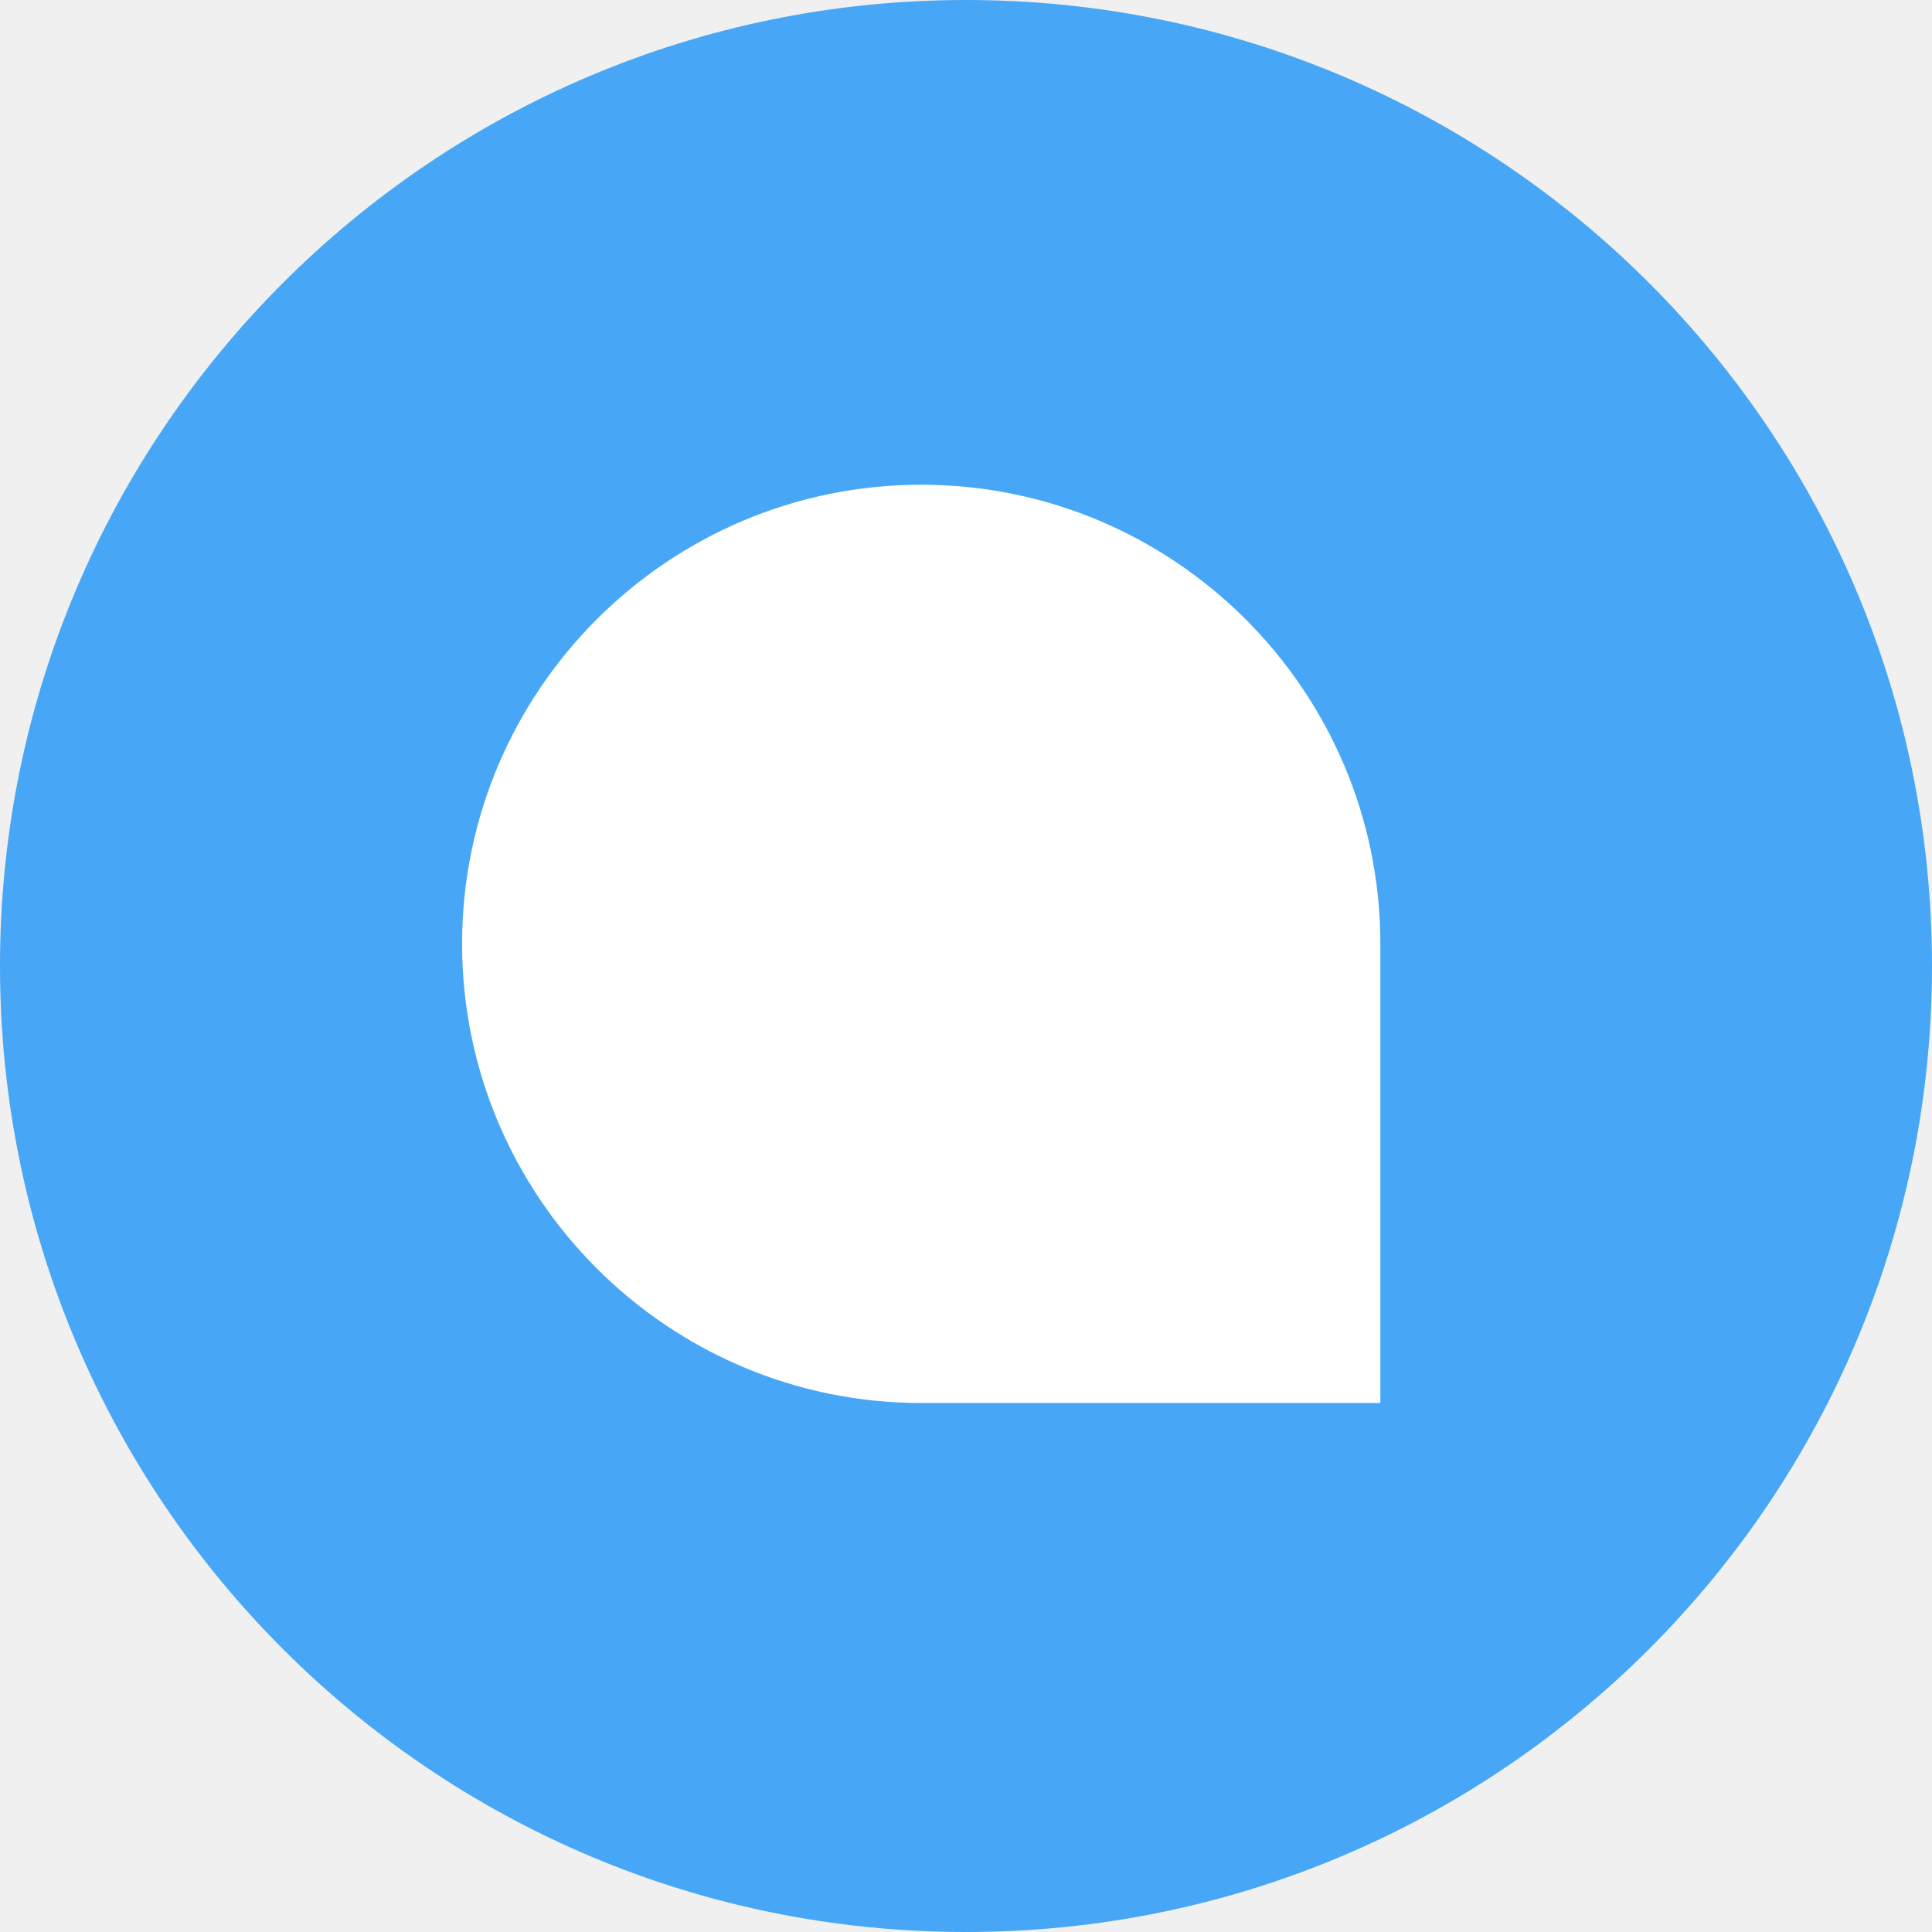
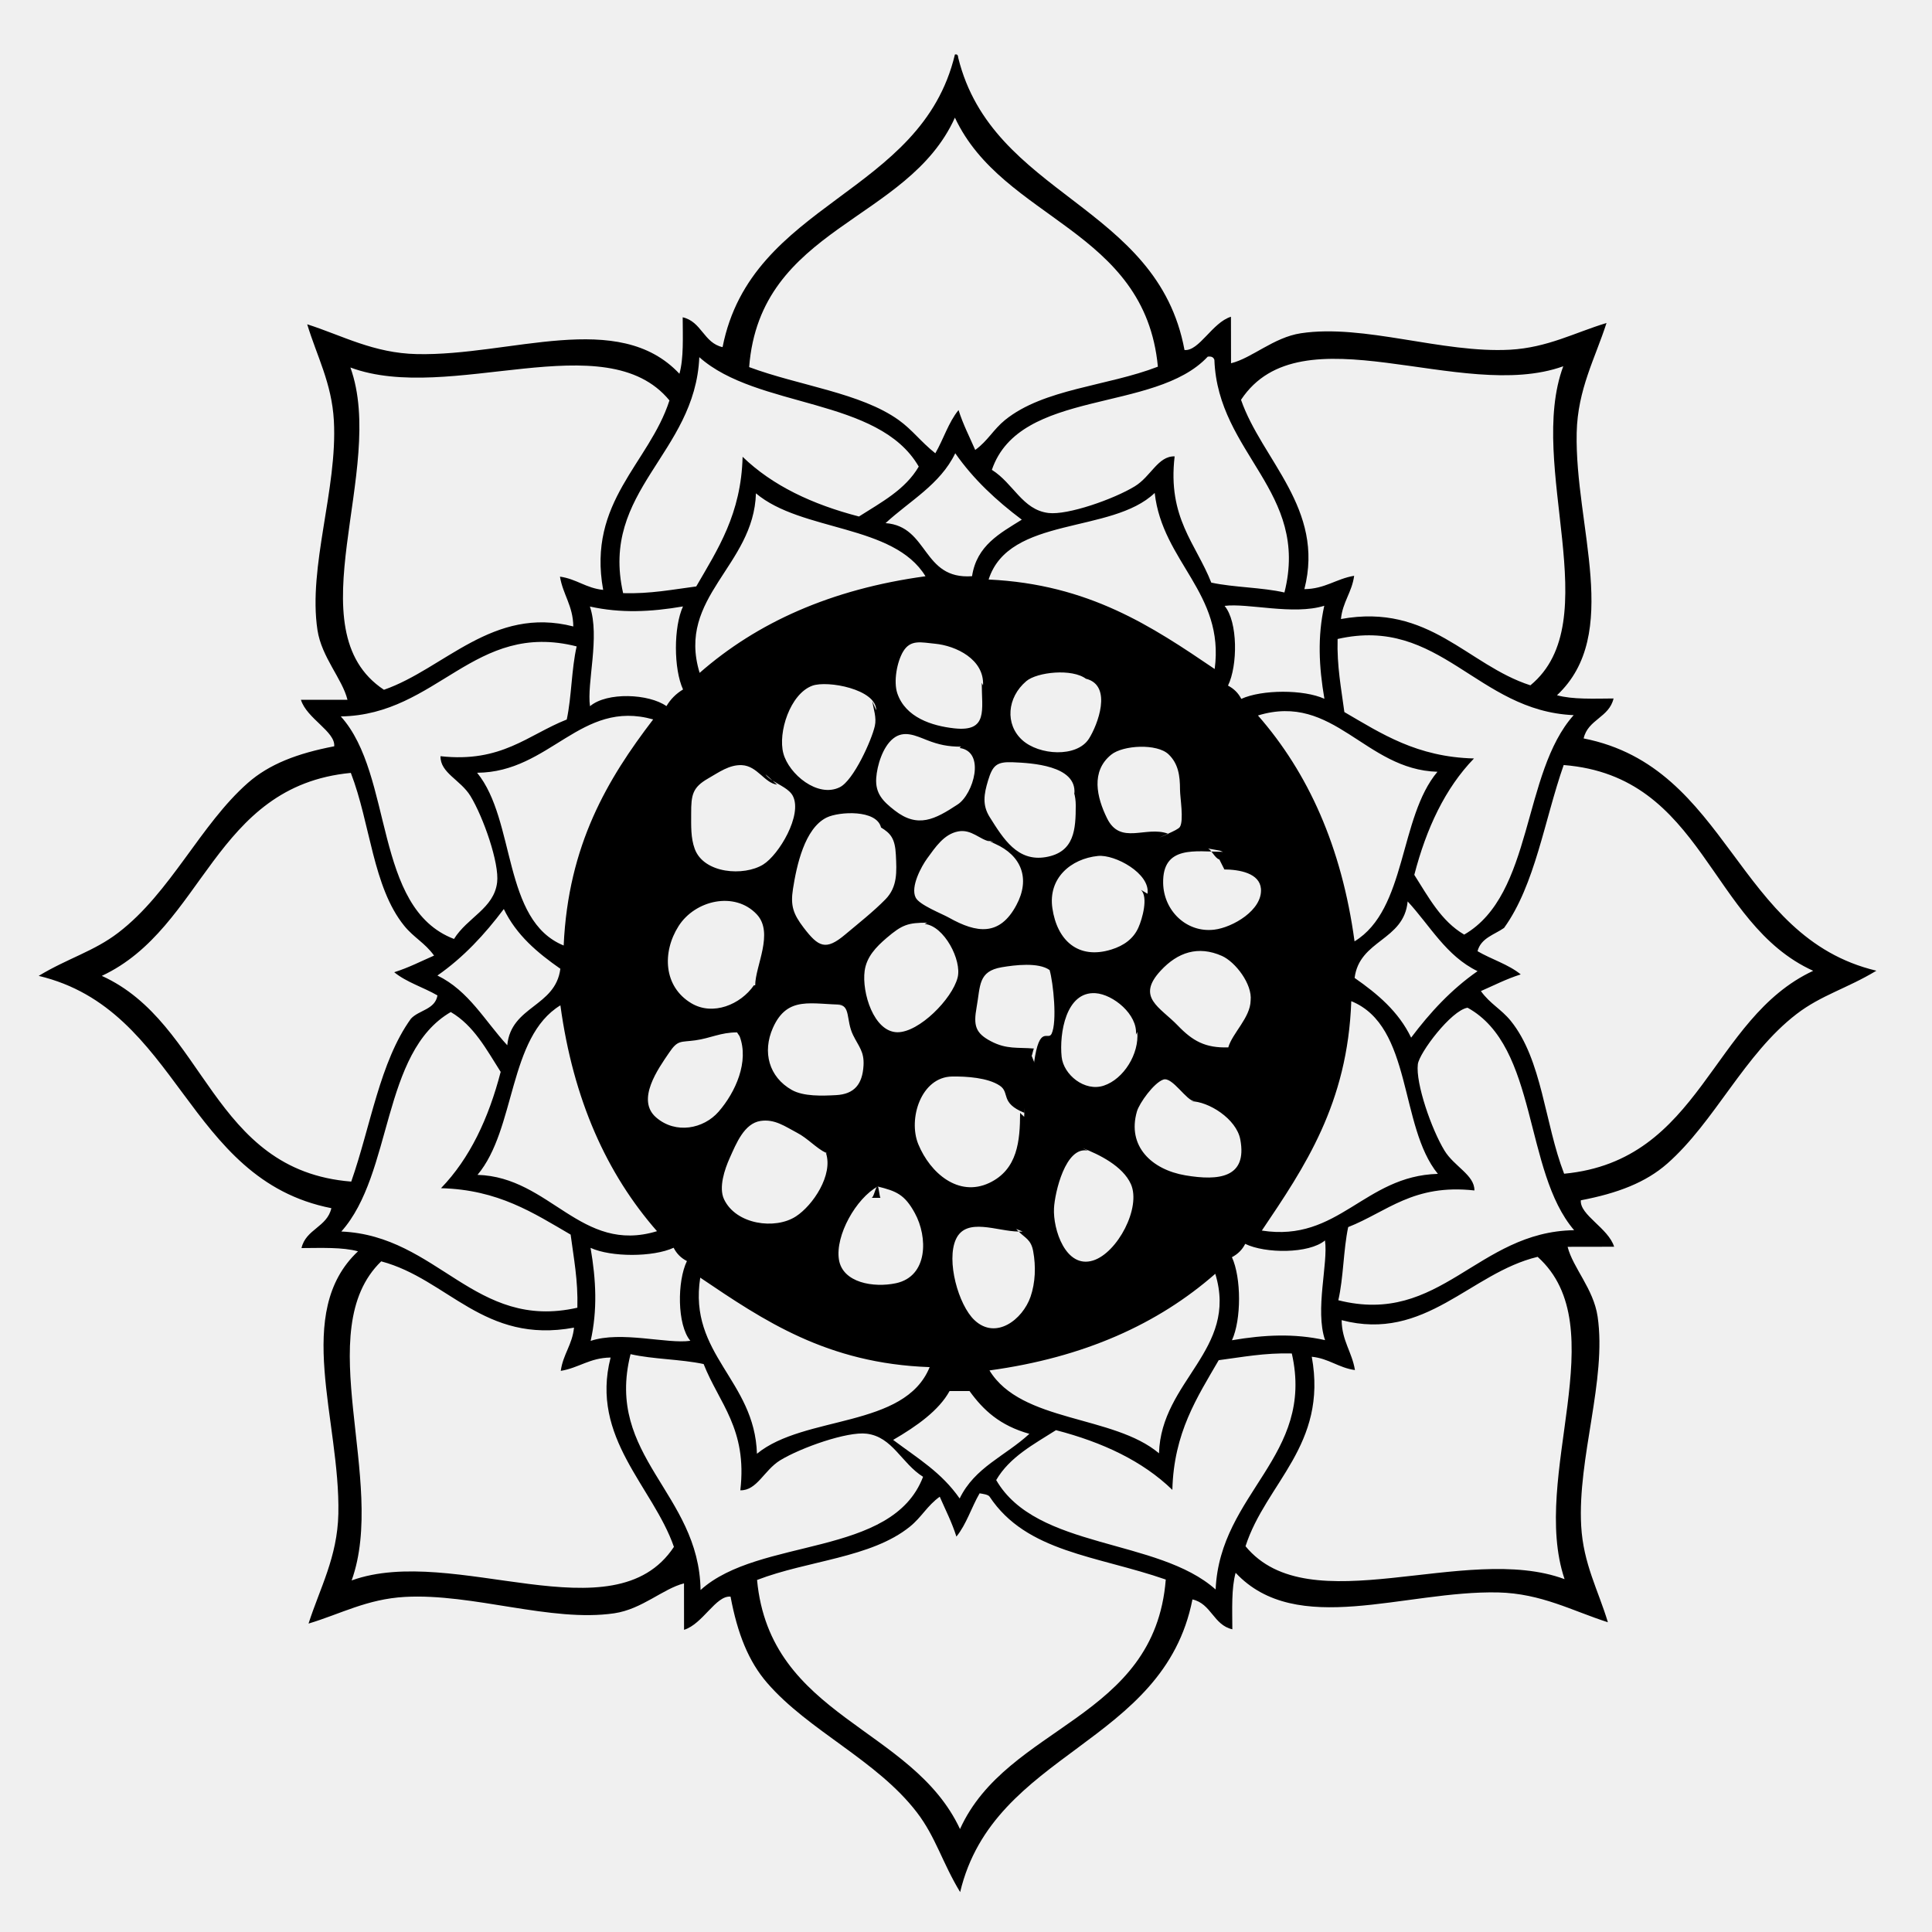
- <svg xmlns="http://www.w3.org/2000/svg" width="512px" height="512px" viewBox="0 0 512 512" version="1.1">
-   <g id="Logo" stroke="none" stroke-width="1" fill="none" fill-rule="evenodd">
-     <g id="woot-log" fill-rule="nonzero">
-       <circle id="Oval" fill="#47A7F6" cx="256" cy="256" r="256" />
-       <path d="M362.808,368.808 L244.123,368.808 C178.699,368.808 125.457,315.562 125.457,250.122 C125.457,184.703 178.699,131.457 244.124,131.457 C309.565,131.457 362.808,184.703 362.808,250.122 L362.808,368.808 Z" id="Fill-1" stroke="#FFFFFF" stroke-width="6" fill="#FFFFFF" />
-     </g>
-   </g>
+ <svg xmlns="http://www.w3.org/2000/svg" version="1.1" x="0px" y="0px" viewBox="-2 -2.816 100 100" enable-background="new -2 -2.816 100 100" xml:space="preserve">
+   <path fill-rule="evenodd" clip-rule="evenodd" d="M79.969,35.405c0.219-0.984,1.324-1.083,1.548-2.068  c-1.039,0.007-2.121,0.056-2.928-0.167c3.37-3.159,0.913-8.744,1.02-13.591c0.049-2.241,0.958-3.851,1.544-5.677  c-1.652,0.5-3.045,1.273-4.989,1.383c-3.524,0.193-7.562-1.347-10.835-0.851c-1.411,0.216-2.533,1.29-3.611,1.552  c-0.002-0.802-0.002-1.604-0.004-2.407c-0.965,0.296-1.646,1.79-2.404,1.722c-1.396-7.555-9.939-7.95-11.712-15.125  c-0.011-0.104-0.026-0.203-0.172-0.171c-1.742,7.312-10.534,7.586-12.026,15.147c-0.981-0.219-1.082-1.325-2.064-1.545  c0.004,1.037,0.056,2.118-0.169,2.923c-3.158-3.367-8.744-0.912-13.589-1.018c-2.243-0.048-3.853-0.959-5.677-1.543  c0.499,1.651,1.272,3.043,1.38,4.988c0.196,3.527-1.346,7.564-0.849,10.838c0.214,1.41,1.289,2.53,1.553,3.609  c-0.803,0-1.605,0.001-2.409,0.002c0.298,0.968,1.791,1.646,1.723,2.406c-1.912,0.367-3.363,0.923-4.47,1.896  c-2.463,2.168-3.991,5.67-6.7,7.747c-1.27,0.975-2.613,1.324-4.126,2.24c7.312,1.741,7.587,10.534,15.148,12.024  c-0.221,0.983-1.324,1.084-1.545,2.065c1.037-0.004,2.118-0.053,2.924,0.168c-3.368,3.16-0.913,8.748-1.017,13.591  c-0.049,2.239-0.959,3.85-1.543,5.677c1.656-0.496,3.027-1.271,4.988-1.38c3.521-0.194,7.564,1.328,10.835,0.848  c1.439-0.211,2.522-1.273,3.611-1.549c0.001,0.804,0.002,1.604,0.002,2.404c0.968-0.296,1.646-1.788,2.407-1.718  c0.359,1.918,0.932,3.355,1.896,4.467c2.146,2.481,5.667,3.991,7.746,6.697c0.983,1.282,1.315,2.603,2.242,4.129  c1.742-7.312,10.533-7.587,12.024-15.148c0.983,0.222,1.084,1.324,2.065,1.546c-0.004-1.037-0.054-2.119,0.17-2.924  c3.156,3.369,8.744,0.911,13.588,1.016c2.242,0.054,3.853,0.961,5.68,1.544c-0.496-1.652-1.273-3.025-1.382-4.987  c-0.196-3.52,1.33-7.565,0.85-10.837c-0.213-1.439-1.276-2.519-1.553-3.609c0.805-0.002,1.605-0.002,2.408-0.004  c-0.298-0.965-1.791-1.644-1.723-2.404c1.91-0.364,3.362-0.924,4.47-1.897c2.464-2.167,3.99-5.668,6.699-7.746  c1.271-0.976,2.615-1.325,4.129-2.24C87.807,45.687,87.53,36.895,79.969,35.405z M79.453,34.2  c-2.679,2.997-2.074,9.276-5.666,11.359c-1.195-0.698-1.847-1.938-2.583-3.093c0.626-2.412,1.597-4.481,3.089-6.024  c-2.959-0.075-4.789-1.285-6.709-2.402c-0.16-1.216-0.39-2.365-0.35-3.782C72.545,29.048,74.44,33.987,79.453,34.2z M66.585,66.549  c-1.595-0.355-3.143-0.279-4.819,0.006c0.49-1.068,0.488-3.232-0.002-4.299c0.303-0.158,0.535-0.386,0.688-0.69  c1.036,0.507,3.3,0.518,4.129-0.177C66.755,62.572,66.053,64.982,66.585,66.549z M28.533,28.578  c1.594,0.352,3.144,0.283,4.818-0.005c-0.489,1.068-0.487,3.23,0.003,4.298c-0.36,0.216-0.646,0.503-0.859,0.862  c-0.904-0.641-3.075-0.743-3.956,0.004C28.361,32.556,29.064,30.145,28.533,28.578z M63.266,43.182  c0.093,1.106-1.472,2.01-2.415,2.121c-1.425,0.174-2.621-0.97-2.647-2.415c-0.033-1.963,1.67-1.625,3.097-1.613  c-0.064-0.016-0.124-0.055-0.186-0.067l-0.617-0.11c0.179,0.014,0.39,0.523,0.615,0.571l0.26,0.516c-0.025,0-0.049,0-0.074,0  C62.188,42.184,63.195,42.39,63.266,43.182z M66.551,33.353c-1.069-0.487-3.232-0.484-4.302,0.005  c-0.155-0.303-0.385-0.53-0.688-0.687c0.507-1.036,0.516-3.302-0.177-4.127c1.203-0.155,3.561,0.493,5.16-0.006  C66.191,30.132,66.264,31.681,66.551,33.353z M72.402,37.131c-1.995,2.365-1.584,7.126-4.291,8.777  c-0.666-4.899-2.403-8.725-4.999-11.691C67.049,33.014,68.638,37.024,72.402,37.131z M56.924,45.194  c-0.256,0.579-0.754,0.938-1.399,1.137c-1.721,0.536-2.812-0.474-3.054-2.139c-0.228-1.557,0.959-2.56,2.357-2.704  c0.88-0.091,2.724,0.912,2.566,1.957l-0.337-0.202C57.445,43.619,57.124,44.748,56.924,45.194z M51.538,52.184L51.4,51.833  c0.031-0.047,0.078-0.334,0.119-0.377c-0.854-0.071-1.416,0.051-2.229-0.377c-0.804-0.422-0.911-0.814-0.741-1.759  c0.201-1.115,0.073-1.864,1.303-2.072c0.663-0.113,1.907-0.268,2.476,0.147c0.189,0.651,0.4,2.68,0.101,3.3  c-0.186,0.373-0.626-0.511-0.907,1.489C51.527,52.184,51.532,52.184,51.538,52.184z M40.742,56.824l0.067,0.066  c-0.021-0.007-0.039-0.025-0.061-0.036c0.393,1.135-0.674,2.726-1.557,3.294c-1.071,0.694-3.094,0.422-3.715-0.89  c-0.288-0.611,0.034-1.555,0.29-2.126c0.35-0.783,0.756-1.793,1.592-1.927c0.744-0.115,1.279,0.287,1.898,0.611  c0.531,0.272,1.006,0.807,1.493,1.037C40.746,56.845,40.746,56.833,40.742,56.824z M38.984,53.6  c-1.184-0.669-1.533-1.962-0.979-3.212c0.756-1.701,2.01-1.204,3.674-1.204h-0.337c0.712,0,0.429,0.79,0.812,1.573  c0.292,0.598,0.582,0.851,0.542,1.573c-0.055,0.971-0.473,1.489-1.428,1.538C40.563,53.905,39.593,53.943,38.984,53.6z   M54.213,32.316c1.395,0.355,0.59,2.411,0.153,3.099c-0.63,0.995-2.592,0.864-3.46,0.07c-0.886-0.809-0.789-2.194,0.217-3.047  c0.552-0.466,2.372-0.67,3.099-0.111L54.213,32.316z M50.427,36.638c0.961,0.04,3.301,0.162,3.184,1.617l-0.02-0.051  c0.058,0.203,0.088,0.415,0.09,0.658c-0.002,1.235-0.056,2.433-1.553,2.686c-1.462,0.248-2.192-0.944-2.903-2.075  c-0.387-0.618-0.299-1.176-0.084-1.886C49.382,36.789,49.592,36.604,50.427,36.638z M49.094,40.689l0.338,0.066  c-0.066,0.004-0.127-0.004-0.188-0.015c0.082,0.035,0.161,0.074,0.257,0.117c1.371,0.608,1.84,1.808,1.108,3.172  c-0.864,1.625-2.055,1.459-3.484,0.657c-0.382-0.215-1.534-0.658-1.729-1.041c-0.288-0.565,0.312-1.64,0.59-2.022  c0.429-0.587,0.87-1.263,1.606-1.404c0.691-0.133,1.122,0.43,1.651,0.521C49.197,40.721,49.152,40.702,49.094,40.689z   M47.566,47.782c-0.28,1.105-1.996,2.843-3.12,2.831c-1.223-0.018-1.844-2.063-1.692-3.176c0.099-0.724,0.585-1.233,1.137-1.705  c0.807-0.689,1.104-0.789,2.103-0.79l-0.135,0.067C46.871,45.104,47.794,46.891,47.566,47.782z M47.397,34.883  c-1.159-0.126-2.529-0.561-2.953-1.815c-0.201-0.597-0.024-1.621,0.307-2.168c0.382-0.629,0.931-0.465,1.646-0.397  c1.079,0.103,2.557,0.806,2.485,2.157l-0.068-0.135C48.816,33.925,49.156,35.076,47.397,34.883z M45.984,35.494  c0.606,0.237,1.079,0.336,1.755,0.338l-0.068,0.068c1.362,0.19,0.708,2.39-0.099,2.92c-1.182,0.779-2.064,1.248-3.268,0.308  c-0.59-0.459-1.006-0.869-0.951-1.669c0.044-0.65,0.335-1.617,0.879-2.05C44.788,34.965,45.39,35.261,45.984,35.494z M43.147,33.474  c0.066,0.405,0.232,0.853,0.135,1.283c-0.164,0.738-1.104,2.824-1.816,3.174c-1.145,0.566-2.635-0.682-2.92-1.753  c-0.288-1.076,0.347-3.073,1.495-3.5c0.79-0.292,3.328,0.184,3.31,1.27L43.147,33.474z M40.792,39.497  c0.64-0.31,2.582-0.421,2.81,0.518c0.49,0.301,0.727,0.562,0.768,1.417c0.042,0.864,0.094,1.652-0.537,2.299  c-0.621,0.635-1.428,1.27-2.087,1.825c-1.005,0.847-1.383,0.646-2.148-0.354c-0.54-0.708-0.69-1.136-0.554-2.007  C39.229,42.012,39.64,40.056,40.792,39.497z M43.431,58.597c-0.111-0.027-0.199,0.587-0.325,0.587h0.472  C43.528,59.184,43.479,58.572,43.431,58.597c0.951,0.238,1.39,0.403,1.921,1.378c0.677,1.236,0.692,3.27-0.976,3.628  c-1.155,0.246-2.766-0.019-2.954-1.229C41.229,61.127,42.311,59.208,43.431,58.597z M45.531,56.409  c-0.539-1.312,0.143-3.481,1.751-3.505c0.733-0.011,1.845,0.058,2.463,0.471c0.55,0.366-0.005,0.888,1.28,1.411  c0.002-0.087,0.004-0.176,0.004-0.262l-0.018,0.469c-0.049-0.068-0.166-0.141-0.21-0.211c-0.005,1.446-0.124,2.938-1.603,3.633  C47.608,59.158,46.148,57.906,45.531,56.409z M47.48,61.324c0.537-1.161,2.145-0.398,3.248-0.396  c-0.044-0.042-0.086-0.076-0.131-0.132l0.338,0.132c-0.066,0.009-0.137,0-0.207,0c0.328,0.335,0.642,0.413,0.75,1.024  c0.143,0.773,0.115,1.618-0.138,2.353c-0.411,1.181-1.792,2.249-2.898,1.212C47.603,64.731,46.968,62.428,47.48,61.324z   M54.307,56.743l-0.272-0.134c0.843,0.323,2.08,0.927,2.5,1.865c0.541,1.218-0.698,3.561-1.959,3.954  c-1.412,0.439-2.081-1.611-2.021-2.71C52.595,58.923,53.15,56.488,54.307,56.743z M55.133,53.376c-0.99,0.33-2.085-0.564-2.183-1.49  c-0.126-1.221,0.226-3.391,1.75-3.295c0.914,0.059,2.193,1.104,2.096,2.143l0.068-0.136C56.973,51.722,56.166,53.034,55.133,53.376z   M55.299,39.535c-0.532-1.082-0.85-2.427,0.218-3.29c0.615-0.496,2.367-0.586,2.964-0.02c0.511,0.483,0.596,1.122,0.596,1.821  c0,0.414,0.209,1.603-0.008,1.942c-0.06,0.095-0.343,0.229-0.611,0.348c0.004,0.002,0.011,0.001,0.017,0.004l-0.475,0.203  c0.085-0.045,0.269-0.123,0.458-0.207C57.31,39.911,55.993,40.953,55.299,39.535z M58.076,47.426  c0.877-0.949,1.936-1.312,3.173-0.763c0.691,0.31,1.58,1.457,1.483,2.313c-0.017,0.882-0.947,1.687-1.156,2.42  c-1.198,0.04-1.851-0.337-2.619-1.136C58.037,49.306,56.792,48.811,58.076,47.426z M60.872,31.812  c-3.246-2.2-6.504-4.388-11.701-4.632c1.054-3.303,6.373-2.346,8.596-4.481C58.17,26.277,61.394,27.876,60.872,31.812z   M48.313,27.008c-2.594,0.188-2.234-2.583-4.476-2.747c1.251-1.156,2.822-1.994,3.607-3.616c0.943,1.352,2.134,2.453,3.444,3.437  C49.759,24.787,48.554,25.416,48.313,27.008z M45.903,27.011c-4.898,0.667-8.726,2.403-11.69,5  c-1.204-3.937,2.807-5.528,2.914-9.292C39.49,24.713,44.252,24.305,45.903,27.011z M34.65,37.479c0.556-0.318,1.1-0.722,1.75-0.691  c0.805,0.04,1.167,0.926,1.826,1.01l-0.238-0.21c-0.153-0.1-0.29-0.205-0.37-0.328l0.37,0.328c0.374,0.239,0.871,0.443,1.052,0.798  c0.501,0.984-0.721,3.039-1.538,3.546c-0.999,0.618-3.069,0.473-3.542-0.809c-0.212-0.574-0.185-1.203-0.185-1.834  C33.773,38.33,33.842,37.942,34.65,37.479z M37.167,44.507c0.909,0.964-0.077,2.677-0.078,3.677h-0.068  c-0.691,1-2.124,1.591-3.234,0.93c-1.448-0.862-1.521-2.646-0.664-3.995C33.978,43.775,36.028,43.3,37.167,44.507z M31.808,34.421  c-2.361,3.085-4.398,6.494-4.632,11.702c-3.178-1.292-2.468-6.481-4.481-8.941C26.478,37.159,28.056,33.361,31.808,34.421z   M27.004,47.327c-0.253,1.98-2.553,1.919-2.748,3.959c-1.156-1.252-1.993-2.824-3.615-3.609c1.351-0.941,2.452-2.133,3.436-3.442  C24.729,45.588,25.822,46.502,27.004,47.327z M27.006,49.22c0.667,4.897,2.404,8.726,5,11.69c-3.938,1.201-5.527-2.809-9.291-2.915  C24.709,55.631,24.3,50.87,27.006,49.22z M28.567,61.773c1.069,0.487,3.23,0.485,4.3-0.005c0.155,0.305,0.385,0.535,0.688,0.688  c-0.506,1.037-0.515,3.301,0.177,4.127c-1.18,0.177-3.593-0.526-5.16,0.006C28.927,64.997,28.856,63.445,28.567,61.773z   M31.966,55.027c-1.061-0.911,0.107-2.53,0.662-3.348c0.46-0.682,0.583-0.541,1.355-0.647c0.801-0.11,1.309-0.412,2.166-0.412  l0.134,0.202c0.497,1.305-0.205,2.889-1.09,3.904C34.417,55.613,32.98,55.9,31.966,55.027z M34.244,63.315  c3.287,2.219,6.562,4.445,11.875,4.631c-1.293,3.18-6.481,2.468-8.94,4.484C37.066,68.615,33.619,67.298,34.244,63.315z   M47.149,69.184c0.344,0,0.688,0,1.033,0c0.723,1,1.578,1.787,3.098,2.215c-1.252,1.156-2.824,1.725-3.608,3.346  c-0.942-1.35-2.133-2.05-3.443-3.032C45.464,70.996,46.601,70.184,47.149,69.184z M49.215,68.117  c4.9-0.669,8.725-2.404,11.688-5.002c1.205,3.941-2.807,5.529-2.913,9.292C55.627,70.412,50.863,70.825,49.215,68.117z   M59.352,58.019c-1.735-0.294-3.026-1.504-2.505-3.306c0.126-0.434,0.878-1.482,1.365-1.65c0.469-0.164,1.205,1.121,1.623,1.121  h-0.202c0.915,0,2.367,0.91,2.565,1.983C62.568,58.145,61.093,58.315,59.352,58.019z M63.312,60.878  c2.217-3.288,4.442-6.562,4.63-11.874c3.18,1.293,2.47,6.48,4.482,8.939C68.602,58.048,67.292,61.5,63.312,60.878z M68.114,47.801  c0.253-1.983,2.553-1.92,2.746-3.959c1.159,1.251,1.993,2.824,3.618,3.609c-1.352,0.941-2.455,2.133-3.438,3.441  C70.388,49.537,69.294,48.624,68.114,47.801z M78.914,16.142c-1.908,5.138,2.321,13.208-1.701,16.514  c-3.267-1.051-5.229-4.263-9.806-3.431c0.087-0.885,0.568-1.38,0.684-2.238c-0.933,0.155-1.502,0.678-2.577,0.691  c1.069-4.163-2.195-6.68-3.279-9.8C65.348,13.174,73.623,18.046,78.914,16.142z M60.512,15.645c0.2-0.029,0.307,0.037,0.345,0.17  c0.177,4.86,4.945,6.807,3.625,12.036c-1.167-0.267-2.606-0.258-3.786-0.511c-0.793-2.02-2.272-3.35-1.897-6.535  c-0.865-0.021-1.225,1.041-2.063,1.551c-1.093,0.667-3.478,1.502-4.47,1.38c-1.349-0.166-1.804-1.529-2.927-2.233  C50.782,17.277,57.773,18.583,60.512,15.645z M47.426,3.273c2.486,5.316,9.832,5.76,10.506,12.89c-2.619,1.014-5.9,1.134-7.911,2.76  c-0.615,0.5-0.885,1.073-1.544,1.55c-0.294-0.681-0.629-1.32-0.863-2.064c-0.519,0.629-0.78,1.513-1.202,2.237  c-0.765-0.61-1.18-1.205-1.892-1.718c-1.968-1.413-5.159-1.78-7.744-2.743C37.343,8.903,44.986,8.685,47.426,3.273z M34.196,15.671  c2.998,2.675,9.28,2.064,11.358,5.664c-0.698,1.195-1.938,1.847-3.094,2.583c-2.41-0.625-4.478-1.596-6.023-3.091  c-0.075,2.962-1.286,4.789-2.4,6.711c-1.218,0.159-2.367,0.388-3.784,0.348C29.046,22.571,33.979,20.684,34.196,15.671z   M16.137,16.206c5.139,1.911,13.208-2.319,16.514,1.704c-1.051,3.264-4.264,5.229-3.431,9.807c-0.886-0.089-1.38-0.567-2.236-0.686  c0.154,0.934,0.677,1.502,0.69,2.578c-4.163-1.071-6.68,2.193-9.801,3.278C13.17,29.774,18.041,21.498,16.137,16.206z   M27.848,30.642c-0.269,1.164-0.26,2.606-0.513,3.784c-2.015,0.796-3.371,2.249-6.534,1.899c-0.022,0.864,1.039,1.225,1.55,2.061  c0.667,1.094,1.502,3.479,1.38,4.472c-0.164,1.349-1.53,1.802-2.232,2.926c-4.19-1.596-3.11-8.476-5.859-11.518  C20.653,34.188,22.542,29.299,27.848,30.642z M3.269,47.695c5.318-2.483,5.764-9.827,12.89-10.506  c1.013,2.618,1.136,5.901,2.76,7.91c0.499,0.617,1.074,0.886,1.548,1.546c-0.679,0.295-1.32,0.629-2.062,0.861  c0.629,0.518,1.513,0.781,2.238,1.201c-0.124,0.736-0.965,0.756-1.375,1.207c-1.61,2.232-2.09,5.588-3.088,8.429  C8.91,57.767,8.673,50.142,3.269,47.695z M15.667,60.927c2.678-2.998,2.07-9.275,5.665-11.36c1.194,0.698,1.846,1.938,2.583,3.097  c-0.626,2.41-1.597,4.478-3.089,6.021c2.96,0.074,4.788,1.284,6.71,2.402c0.159,1.216,0.388,2.363,0.348,3.784  C22.566,66.077,20.679,61.145,15.667,60.927z M16.201,78.987c1.852-5.157-2.16-12.946,1.53-16.516  c3.455,0.918,5.31,4.297,9.98,3.431c-0.089,0.886-0.569,1.38-0.686,2.238c0.935-0.153,1.502-0.678,2.58-0.69  c-1.07,4.161,2.192,6.678,3.277,9.8C29.77,81.954,21.494,77.08,16.201,78.987z M34.261,79.483  c-0.072-5.021-4.962-6.905-3.624-12.208c1.163,0.267,2.604,0.258,3.783,0.512c0.792,2.021,2.271,3.352,1.899,6.535  c0.865,0.019,1.226-1.039,2.062-1.553c1.093-0.664,3.477-1.499,4.471-1.378c1.347,0.162,1.802,1.527,2.926,2.232  C44.182,77.814,37.302,76.73,34.261,79.483z M47.69,91.855c-2.486-5.314-9.832-5.762-10.505-12.892  c2.619-1.011,5.901-1.137,7.909-2.758c0.619-0.502,0.886-1.075,1.547-1.552c0.295,0.679,0.629,1.322,0.862,2.065  c0.518-0.633,0.78-1.514,1.201-2.24c0.164,0.027,0.447,0.063,0.517,0.173c1.911,2.883,5.548,3.049,9.119,4.29  C57.765,86.214,50.138,86.449,47.69,91.855z M60.921,79.456c-2.998-2.675-9.28-2.063-11.358-5.664  c0.698-1.197,1.938-1.847,3.094-2.583c2.413,0.626,4.48,1.595,6.024,3.09c0.074-2.962,1.284-4.789,2.399-6.712  c1.219-0.158,2.366-0.386,3.784-0.348C66.069,72.556,61.14,74.443,60.921,79.456z M78.982,78.921  c-5.141-1.912-13.209,2.318-16.514-1.704c1.05-3.265,4.263-5.228,3.429-9.808c0.886,0.089,1.38,0.57,2.235,0.689  c-0.153-0.938-0.675-1.508-0.689-2.583c4.34,1.138,6.658-2.444,10.145-3.277C81.634,65.868,77.186,73.593,78.982,78.921z   M67.271,64.484c0.269-1.163,0.26-2.604,0.511-3.786c2.017-0.795,3.371-2.247,6.533-1.896c0.016-0.794-1.048-1.241-1.548-2.063  c-0.671-1.099-1.501-3.483-1.38-4.47c0.07-0.583,1.723-2.787,2.574-2.926c3.658,2.015,2.896,8.46,5.516,11.516  C74.455,60.932,72.57,65.825,67.271,64.484z M78.959,57.936c-1.012-2.615-1.135-5.899-2.76-7.909  c-0.5-0.616-1.075-0.884-1.548-1.545c0.677-0.296,1.318-0.629,2.062-0.863c-0.629-0.517-1.515-0.779-2.236-1.201  c0.175-0.684,0.869-0.851,1.373-1.205c1.61-2.231,2.09-5.589,3.086-8.431c7.274,0.577,7.511,8.203,12.915,10.651  C86.531,49.914,86.086,57.258,78.959,57.936z" />
</svg>
